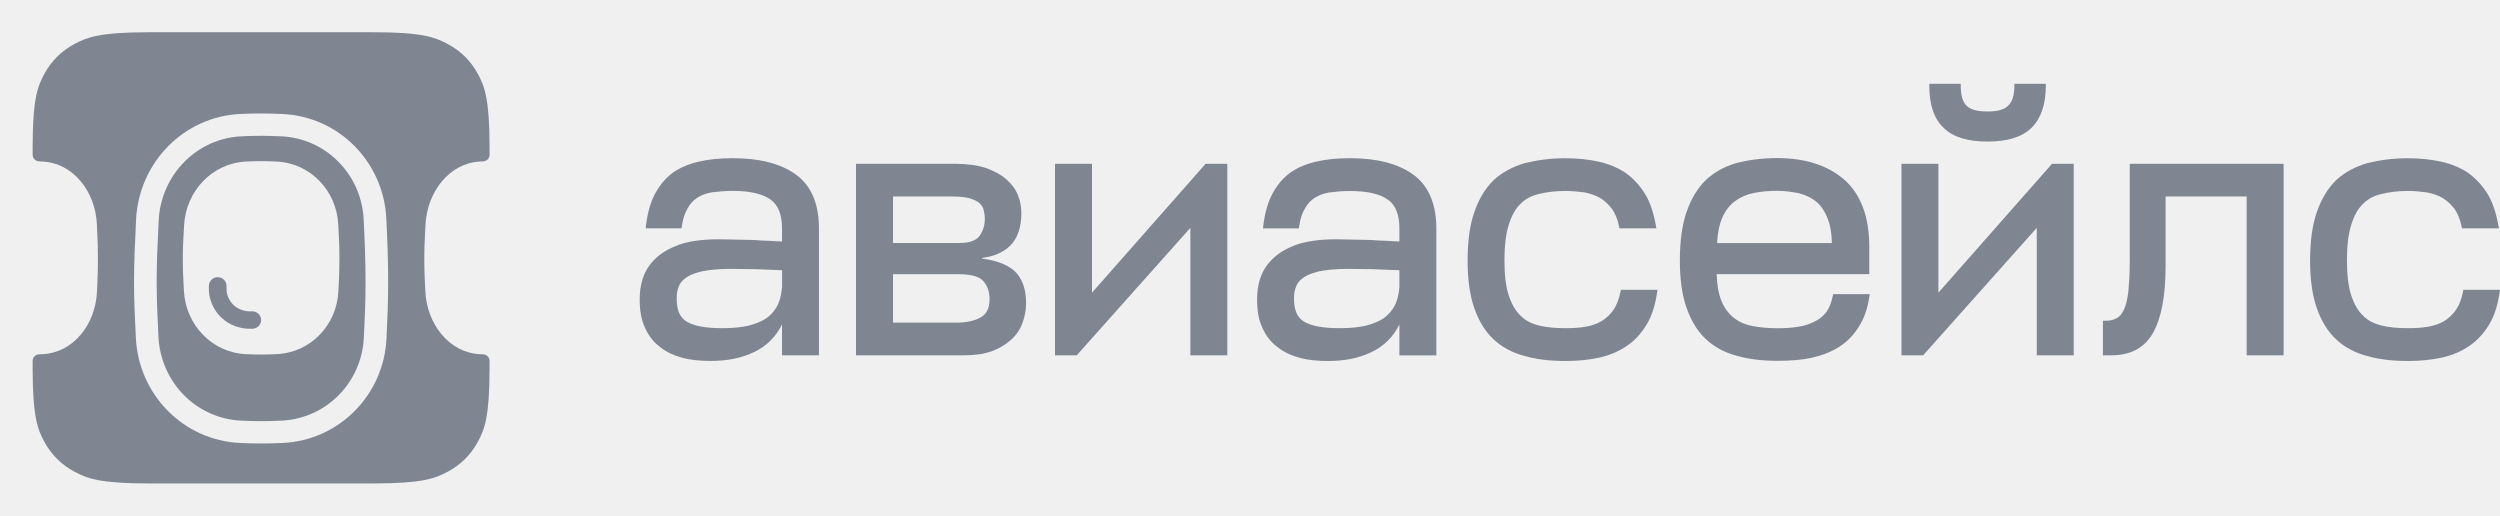
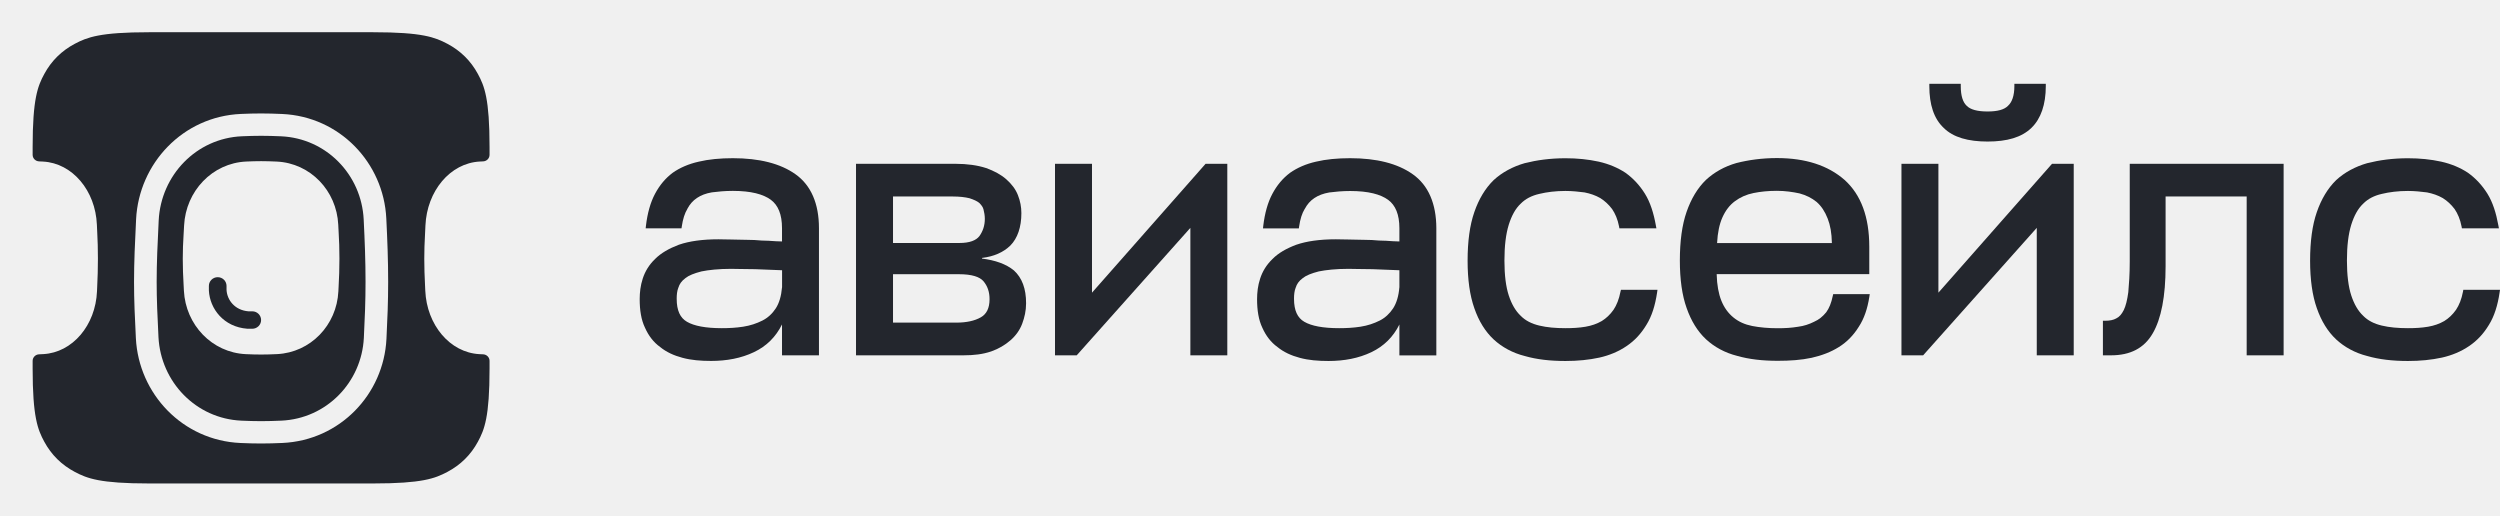
<svg xmlns="http://www.w3.org/2000/svg" width="223" height="46" viewBox="0 0 223 46" fill="none">
  <g clip-path="url(#clip0_13208_23411)">
-     <path d="M19.42 24.725C18.985 24.725 18.632 25.073 18.632 25.503V25.903L18.633 25.922C18.715 27.541 19.952 29.163 22.056 29.323L22.087 29.325H22.502C22.937 29.325 23.29 28.977 23.29 28.547C23.29 28.117 22.937 27.769 22.502 27.769H22.149C20.939 27.664 20.261 26.766 20.207 25.862V25.503C20.207 25.073 19.855 24.725 19.42 24.725Z" fill="#7F8692" />
-     <path fill-rule="evenodd" clip-rule="evenodd" d="M21.58 12.155C17.508 12.332 14.361 15.632 14.156 19.652C14.054 21.668 13.974 23.471 13.974 25.147C13.974 26.71 14.043 28.275 14.136 30.073C14.342 34.073 17.484 37.344 21.535 37.523C22.149 37.55 22.744 37.567 23.29 37.567C23.853 37.567 24.468 37.549 25.102 37.521C29.127 37.338 32.257 34.106 32.456 30.132C32.542 28.401 32.606 26.855 32.606 25.147C32.606 23.238 32.535 21.478 32.441 19.576C32.245 15.589 29.112 12.339 25.075 12.158C24.45 12.13 23.845 12.113 23.29 12.113C22.757 12.113 22.178 12.129 21.58 12.155ZM16.421 20.113C16.575 17.049 18.931 14.547 21.965 14.409C22.428 14.388 22.878 14.375 23.29 14.375C23.723 14.375 24.196 14.389 24.684 14.412C27.687 14.553 30.027 17.009 30.172 20.041C30.186 20.33 30.199 20.577 30.211 20.8C30.251 21.557 30.277 22.053 30.277 23.081C30.277 24.096 30.248 24.673 30.205 25.541C30.198 25.68 30.191 25.828 30.183 25.985C30.038 29.006 27.7 31.444 24.709 31.587C24.212 31.611 23.73 31.625 23.29 31.625C22.866 31.625 22.402 31.612 21.924 31.59C18.909 31.449 16.558 28.975 16.404 25.93C16.395 25.731 16.385 25.549 16.376 25.378L16.376 25.377C16.332 24.539 16.303 23.979 16.303 23.081C16.303 22.218 16.33 21.745 16.371 21.025C16.386 20.764 16.402 20.47 16.421 20.113Z" fill="#7F8692" />
-     <path fill-rule="evenodd" clip-rule="evenodd" d="M13.295 2.875H33.284C37.672 2.875 38.805 3.325 39.901 3.903C41.084 4.528 41.995 5.427 42.627 6.596C43.213 7.678 43.668 8.797 43.668 13.13V13.812C43.668 14.126 43.414 14.381 43.096 14.395C42.999 14.399 42.9 14.403 42.8 14.409C40.145 14.547 38.084 17.049 37.949 20.113C37.933 20.468 37.919 20.76 37.906 21.021L37.906 21.024L37.906 21.025C37.87 21.745 37.846 22.218 37.846 23.081C37.846 23.979 37.872 24.539 37.91 25.377C37.918 25.548 37.926 25.73 37.935 25.93C38.069 28.975 40.126 31.449 42.765 31.59C42.876 31.595 42.987 31.601 43.096 31.605C43.414 31.619 43.668 31.874 43.668 32.188V32.87C43.668 37.203 43.213 38.322 42.627 39.404C41.995 40.573 41.084 41.472 39.901 42.097C38.805 42.675 37.672 43.125 33.284 43.125H13.295C8.908 43.125 7.774 42.675 6.679 42.097C5.496 41.472 4.585 40.573 3.952 39.404C3.366 38.322 2.911 37.203 2.911 32.87V32.188C2.911 31.874 3.166 31.619 3.483 31.605C3.608 31.6 3.735 31.594 3.862 31.587C6.479 31.444 8.525 29.006 8.652 25.985C8.659 25.83 8.665 25.685 8.671 25.548L8.671 25.541C8.709 24.673 8.734 24.096 8.734 23.081C8.734 22.053 8.711 21.557 8.676 20.8C8.666 20.576 8.654 20.33 8.642 20.041C8.515 17.009 6.467 14.553 3.84 14.412C3.72 14.405 3.601 14.4 3.483 14.395C3.166 14.381 2.911 14.126 2.911 13.812V13.13C2.911 8.797 3.366 7.678 3.952 6.596C4.585 5.427 5.496 4.528 6.679 3.903C7.774 3.325 8.908 2.875 13.295 2.875ZM21.491 10.163C16.308 10.389 12.393 14.578 12.14 19.552C12.038 21.568 11.956 23.416 11.956 25.147C11.956 26.765 12.027 28.373 12.12 30.174C12.376 35.136 16.291 39.286 21.445 39.515C22.079 39.543 22.706 39.56 23.29 39.56C23.892 39.56 24.539 39.541 25.194 39.512C30.311 39.28 34.225 35.178 34.472 30.23C34.559 28.49 34.624 26.905 34.624 25.147C34.624 23.189 34.552 21.391 34.458 19.479C34.214 14.523 30.301 10.397 25.166 10.167C24.521 10.138 23.884 10.12 23.29 10.12C22.72 10.12 22.11 10.136 21.491 10.163Z" fill="#7F8692" />
-     <path d="M181.209 11.402C180.333 12.257 179.02 12.626 177.293 12.626C175.571 12.626 174.223 12.257 173.372 11.402C172.496 10.579 172.096 9.314 172.096 7.683V7.475H174.9V7.683C174.9 8.558 175.095 9.121 175.422 9.428L175.433 9.439C175.766 9.777 176.381 9.944 177.288 9.944C178.195 9.944 178.78 9.777 179.113 9.439L179.123 9.428C179.461 9.121 179.682 8.553 179.682 7.683V7.475H182.485V7.683C182.485 9.319 182.05 10.585 181.209 11.402Z" fill="#7F8692" />
-     <path fill-rule="evenodd" clip-rule="evenodd" d="M162.897 27.856C163.168 27.486 163.352 27.023 163.481 26.408L163.522 26.236H166.781L166.745 26.476C166.582 27.528 166.279 28.429 165.797 29.158C165.326 29.913 164.746 30.507 164.029 30.955C163.316 31.403 162.507 31.71 161.605 31.914C160.667 32.117 159.667 32.184 158.576 32.184C157.217 32.184 156.019 32.049 154.947 31.742C153.871 31.471 152.923 30.955 152.175 30.262C151.426 29.564 150.852 28.632 150.447 27.476C150.042 26.346 149.843 24.924 149.843 23.241C149.843 21.522 150.037 20.064 150.442 18.903C150.842 17.746 151.416 16.783 152.164 16.053L152.169 16.048C152.912 15.361 153.83 14.845 154.906 14.538H154.911C155.977 14.267 157.177 14.1 158.504 14.1C161.031 14.1 163.05 14.746 164.541 16.053C166.008 17.377 166.74 19.371 166.74 22.012V24.455H153.128C153.148 25.413 153.302 26.21 153.538 26.804C153.789 27.439 154.163 27.945 154.624 28.32C155.086 28.7 155.644 28.95 156.306 29.08C156.982 29.21 157.725 29.278 158.565 29.278C159.216 29.278 159.796 29.247 160.37 29.148H160.38C160.908 29.08 161.379 28.924 161.82 28.7L161.825 28.695H161.83C162.25 28.512 162.584 28.236 162.897 27.856ZM154.752 17.949C154.291 18.293 153.917 18.767 153.635 19.403C153.373 19.991 153.215 20.731 153.164 21.679H163.404C163.389 20.793 163.261 20.085 163.029 19.496C162.778 18.856 162.466 18.387 162.041 18.012C161.61 17.663 161.113 17.413 160.518 17.252C159.909 17.121 159.232 17.022 158.499 17.022C157.725 17.022 157.049 17.09 156.408 17.22C155.783 17.345 155.219 17.6 154.752 17.949Z" fill="#7F8692" />
-     <path d="M189.845 26.059C189.906 25.366 189.973 24.476 189.973 23.351V14.611H203.699V31.695H200.403V17.527H193.171V23.752C193.171 26.434 192.776 28.445 192.028 29.726C191.26 31.07 190.004 31.695 188.307 31.695H187.58V28.611H187.785C188.195 28.611 188.517 28.544 188.769 28.403L188.779 28.398L188.784 28.392C189.02 28.288 189.255 28.033 189.44 27.658C189.619 27.288 189.747 26.783 189.845 26.059Z" fill="#7F8692" />
-     <path d="M144.548 26.012C144.42 26.689 144.2 27.226 143.928 27.632C143.615 28.075 143.277 28.387 142.877 28.637C142.442 28.887 141.975 29.049 141.437 29.143C140.863 29.242 140.284 29.273 139.633 29.273C138.757 29.273 137.988 29.205 137.316 29.044C136.625 28.882 136.071 28.601 135.646 28.169L135.641 28.163C135.179 27.726 134.836 27.127 134.58 26.351C134.328 25.58 134.195 24.538 134.195 23.252C134.195 21.934 134.323 20.887 134.58 20.049C134.836 19.236 135.179 18.606 135.641 18.173L135.646 18.168C136.071 17.736 136.625 17.449 137.316 17.293C137.988 17.132 138.761 17.033 139.633 17.033C140.238 17.033 140.817 17.095 141.34 17.163C141.842 17.262 142.308 17.418 142.744 17.668C143.144 17.918 143.487 18.236 143.8 18.647C144.077 19.054 144.297 19.559 144.42 20.2L144.45 20.366H147.751L147.705 20.121C147.506 19.007 147.203 18.043 146.726 17.277C146.255 16.522 145.676 15.902 144.999 15.418L144.994 15.413C144.317 14.965 143.503 14.621 142.601 14.418C141.667 14.215 140.699 14.116 139.638 14.116C138.275 14.116 137.08 14.283 136.014 14.553H136.009C134.933 14.861 133.985 15.376 133.236 16.064L133.232 16.069C132.483 16.798 131.909 17.762 131.51 18.918C131.104 20.08 130.91 21.538 130.91 23.257C130.91 24.939 131.109 26.361 131.51 27.491C131.909 28.648 132.488 29.58 133.236 30.278C133.985 30.971 134.933 31.486 136.009 31.757C137.08 32.065 138.28 32.2 139.638 32.2C140.735 32.2 141.734 32.101 142.667 31.898C143.574 31.695 144.384 31.351 145.096 30.867C145.814 30.382 146.388 29.762 146.864 28.971C147.341 28.205 147.644 27.241 147.813 26.09L147.848 25.851H144.589L144.548 26.012Z" fill="#7F8692" />
-     <path d="M219.699 26.012L219.73 25.84V25.851H223L222.964 26.09C222.795 27.241 222.493 28.205 222.016 28.971C221.539 29.762 220.965 30.382 220.248 30.867C219.535 31.351 218.726 31.695 217.819 31.898C216.886 32.101 215.886 32.2 214.789 32.2C213.431 32.2 212.232 32.065 211.161 31.757C210.085 31.486 209.136 30.971 208.388 30.278C207.64 29.58 207.066 28.648 206.661 27.491C206.261 26.361 206.061 24.939 206.061 23.257C206.061 21.538 206.256 20.08 206.661 18.918C207.06 17.762 207.635 16.798 208.383 16.069L208.388 16.064C209.136 15.376 210.085 14.861 211.161 14.553H211.166C212.232 14.283 213.426 14.116 214.789 14.116C215.85 14.116 216.819 14.215 217.752 14.418C218.659 14.621 219.469 14.965 220.145 15.413L220.15 15.418C220.827 15.902 221.406 16.522 221.877 17.277C222.354 18.043 222.656 19.007 222.857 20.121L222.903 20.366H219.602L219.571 20.2C219.448 19.559 219.228 19.054 218.951 18.647C218.638 18.236 218.295 17.918 217.895 17.668C217.459 17.418 216.993 17.262 216.491 17.163C215.968 17.095 215.389 17.033 214.784 17.033C213.913 17.033 213.139 17.132 212.468 17.293C211.775 17.449 211.222 17.736 210.797 18.168L210.791 18.173C210.33 18.606 209.987 19.236 209.731 20.049C209.474 20.887 209.346 21.934 209.346 23.252C209.346 24.538 209.48 25.58 209.731 26.351C209.987 27.127 210.33 27.726 210.791 28.163L210.797 28.169C211.222 28.601 211.775 28.882 212.468 29.044C213.139 29.205 213.908 29.273 214.784 29.273C215.435 29.273 216.014 29.242 216.588 29.143C217.126 29.049 217.593 28.887 218.029 28.637C218.428 28.387 218.766 28.075 219.079 27.632C219.351 27.226 219.571 26.689 219.699 26.012Z" fill="#7F8692" />
-     <path fill-rule="evenodd" clip-rule="evenodd" d="M126.025 15.548C124.667 14.579 122.781 14.111 120.429 14.111C119.301 14.111 118.271 14.21 117.399 14.418C116.492 14.621 115.713 14.965 115.067 15.418L115.062 15.423C114.411 15.913 113.899 16.533 113.494 17.293C113.084 18.059 112.818 19.017 112.684 20.137L112.659 20.371H115.857L115.883 20.194C115.98 19.543 116.134 19.038 116.38 18.637L116.39 18.627C116.605 18.22 116.876 17.913 117.24 17.668C117.604 17.423 118.035 17.262 118.568 17.168C119.086 17.1 119.731 17.038 120.439 17.038C122.064 17.038 123.155 17.335 123.827 17.83C124.478 18.309 124.826 19.132 124.826 20.361V21.538C124.445 21.533 124.096 21.508 123.764 21.485L123.637 21.476H123.617C123.201 21.476 122.781 21.444 122.355 21.408H122.335C122.115 21.408 121.9 21.403 121.669 21.392H121.649C121.413 21.382 121.161 21.377 120.895 21.377C120.649 21.377 120.398 21.371 120.126 21.361H120.08C119.793 21.351 119.486 21.345 119.158 21.345C117.732 21.345 116.559 21.512 115.647 21.825H115.642C114.74 22.163 114.022 22.575 113.504 23.106C112.956 23.632 112.607 24.226 112.403 24.856C112.198 25.481 112.131 26.106 112.131 26.689C112.131 27.669 112.264 28.538 112.607 29.247C112.915 29.939 113.361 30.533 113.95 30.955C114.504 31.408 115.186 31.721 115.959 31.924C116.739 32.132 117.579 32.2 118.502 32.2C119.901 32.2 121.182 31.96 122.33 31.413C123.442 30.882 124.277 30.054 124.826 28.945V31.7H128.121V20.351C128.116 18.168 127.409 16.527 126.025 15.548ZM124.821 25.642C124.76 26.419 124.564 27.044 124.268 27.502C123.955 27.976 123.555 28.351 123.068 28.596C122.56 28.851 121.992 29.044 121.356 29.142C120.711 29.241 120.1 29.273 119.449 29.273C118.015 29.273 116.98 29.075 116.339 28.7C115.739 28.351 115.426 27.705 115.426 26.648C115.426 26.294 115.457 25.955 115.575 25.658L115.585 25.637C115.667 25.351 115.867 25.054 116.201 24.814L116.21 24.804C116.503 24.569 116.984 24.377 117.635 24.21C118.276 24.08 119.178 23.981 120.28 23.981C120.592 23.981 120.916 23.986 121.259 23.997H121.305C121.664 24.007 122.043 24.012 122.438 24.012C123.171 24.043 123.98 24.075 124.826 24.106V25.642H124.821Z" fill="#7F8692" />
-     <path fill-rule="evenodd" clip-rule="evenodd" d="M87.596 23.064C88.78 23.215 89.744 23.549 90.446 24.127C91.158 24.778 91.532 25.741 91.527 27.054C91.527 27.721 91.389 28.309 91.184 28.861C90.974 29.429 90.625 29.924 90.143 30.346C89.667 30.762 89.088 31.111 88.406 31.351H88.401C87.683 31.596 86.873 31.695 85.941 31.695H76.356V14.611H85.223C86.289 14.611 87.202 14.746 87.945 14.986H87.955C88.693 15.257 89.278 15.569 89.759 15.991C90.236 16.413 90.589 16.871 90.799 17.408C91.004 17.929 91.107 18.455 91.107 19.017C91.107 20.252 90.769 21.246 90.128 21.897L90.123 21.903C89.498 22.507 88.657 22.882 87.596 23.007V23.064ZM84.998 17.527H79.657V21.674H85.592C86.484 21.674 87.063 21.45 87.365 21.059C87.668 20.627 87.847 20.137 87.847 19.517C87.847 19.21 87.791 18.934 87.725 18.668C87.673 18.465 87.545 18.298 87.356 18.106C87.16 17.939 86.873 17.814 86.484 17.684C86.11 17.59 85.602 17.527 84.998 17.527ZM85.29 28.778C86.222 28.778 86.94 28.616 87.489 28.304C87.996 28.017 88.268 27.497 88.268 26.684C88.268 26.028 88.083 25.512 87.725 25.085C87.391 24.695 86.689 24.46 85.551 24.46H79.657V28.778H85.29Z" fill="#7F8692" />
-     <path d="M97.406 26.106V14.611H94.106V31.695H96.043L106.181 20.325V31.695H109.476V14.611H107.538L97.406 26.106Z" fill="#7F8692" />
-     <path fill-rule="evenodd" clip-rule="evenodd" d="M65.368 14.111C67.72 14.111 69.607 14.579 70.965 15.548C72.343 16.527 73.051 18.168 73.051 20.351V31.695H69.755V28.939C69.207 30.049 68.377 30.877 67.259 31.408C66.111 31.955 64.83 32.195 63.431 32.195C62.508 32.195 61.667 32.127 60.889 31.919C60.114 31.716 59.433 31.403 58.88 30.95C58.29 30.528 57.844 29.934 57.537 29.241C57.193 28.533 57.06 27.663 57.06 26.684C57.06 26.101 57.127 25.476 57.332 24.851C57.537 24.221 57.885 23.627 58.434 23.101C58.956 22.575 59.674 22.163 60.566 21.825H60.571C61.483 21.512 62.657 21.345 64.081 21.345C64.41 21.345 64.717 21.351 65.004 21.361H65.05C65.322 21.371 65.573 21.377 65.819 21.377C66.085 21.377 66.337 21.382 66.573 21.392H66.593C66.824 21.403 67.039 21.408 67.259 21.408H67.28C67.71 21.444 68.131 21.476 68.546 21.476H68.566L68.693 21.485C69.025 21.508 69.374 21.533 69.755 21.538V20.351C69.755 19.121 69.407 18.298 68.756 17.819C68.084 17.324 66.993 17.027 65.368 17.027C64.661 17.027 64.015 17.09 63.497 17.158C62.959 17.251 62.534 17.413 62.17 17.658C61.806 17.902 61.535 18.21 61.319 18.616L61.314 18.621V18.632C61.073 19.033 60.914 19.538 60.817 20.189L60.791 20.366H57.593L57.619 20.132C57.752 19.012 58.019 18.053 58.428 17.288C58.834 16.527 59.346 15.908 59.997 15.418L60.002 15.413C60.648 14.96 61.427 14.621 62.339 14.418C63.21 14.21 64.24 14.111 65.368 14.111ZM69.202 27.502C69.499 27.044 69.688 26.419 69.755 25.642H69.761V24.106C68.915 24.075 68.1 24.043 67.372 24.012C66.977 24.012 66.598 24.007 66.239 23.997H66.193C65.85 23.986 65.527 23.981 65.214 23.981C64.112 23.981 63.21 24.08 62.57 24.21C61.919 24.377 61.437 24.569 61.145 24.804L61.135 24.814C60.802 25.054 60.602 25.351 60.52 25.637L60.509 25.658C60.392 25.955 60.361 26.294 60.361 26.648C60.361 27.705 60.673 28.351 61.273 28.7C61.914 29.075 62.949 29.273 64.384 29.273C65.035 29.273 65.645 29.241 66.29 29.142C66.926 29.044 67.495 28.851 68.002 28.596C68.49 28.351 68.894 27.976 69.202 27.502Z" fill="#7F8692" />
-     <path d="M172.906 26.106V14.611H169.61V31.695H171.543L181.68 20.325V31.695H184.976V14.611H183.039L172.906 26.106Z" fill="#7F8692" />
+     <path d="M19.42 24.725C18.985 24.725 18.632 25.073 18.632 25.503V25.903L18.633 25.922C18.715 27.541 19.952 29.163 22.056 29.323L22.087 29.325H22.502C22.937 29.325 23.29 28.977 23.29 28.547C23.29 28.117 22.937 27.769 22.502 27.769H22.149C20.939 27.664 20.261 26.766 20.207 25.862V25.503C20.207 25.073 19.855 24.725 19.42 24.725Z" fill="#23262D" />
+     <path fill-rule="evenodd" clip-rule="evenodd" d="M21.58 12.155C17.508 12.332 14.361 15.632 14.156 19.652C14.054 21.668 13.974 23.471 13.974 25.147C13.974 26.71 14.043 28.275 14.136 30.073C14.342 34.073 17.484 37.344 21.535 37.523C22.149 37.55 22.744 37.567 23.29 37.567C23.853 37.567 24.468 37.549 25.102 37.521C29.127 37.338 32.257 34.106 32.456 30.132C32.542 28.401 32.606 26.855 32.606 25.147C32.606 23.238 32.535 21.478 32.441 19.576C32.245 15.589 29.112 12.339 25.075 12.158C24.45 12.13 23.845 12.113 23.29 12.113C22.757 12.113 22.178 12.129 21.58 12.155ZM16.421 20.113C16.575 17.049 18.931 14.547 21.965 14.409C22.428 14.388 22.878 14.375 23.29 14.375C23.723 14.375 24.196 14.389 24.684 14.412C27.687 14.553 30.027 17.009 30.172 20.041C30.186 20.33 30.199 20.577 30.211 20.8C30.251 21.557 30.277 22.053 30.277 23.081C30.277 24.096 30.248 24.673 30.205 25.541C30.198 25.68 30.191 25.828 30.183 25.985C30.038 29.006 27.7 31.444 24.709 31.587C24.212 31.611 23.73 31.625 23.29 31.625C22.866 31.625 22.402 31.612 21.924 31.59C18.909 31.449 16.558 28.975 16.404 25.93C16.395 25.731 16.385 25.549 16.376 25.378L16.376 25.377C16.332 24.539 16.303 23.979 16.303 23.081C16.303 22.218 16.33 21.745 16.371 21.025C16.386 20.764 16.402 20.47 16.421 20.113Z" fill="#23262D" />
+     <path fill-rule="evenodd" clip-rule="evenodd" d="M13.295 2.875H33.284C37.672 2.875 38.805 3.325 39.901 3.903C41.084 4.528 41.995 5.427 42.627 6.596C43.213 7.678 43.668 8.797 43.668 13.13V13.812C43.668 14.126 43.414 14.381 43.096 14.395C42.999 14.399 42.9 14.403 42.8 14.409C40.145 14.547 38.084 17.049 37.949 20.113C37.933 20.468 37.919 20.76 37.906 21.021L37.906 21.024L37.906 21.025C37.87 21.745 37.846 22.218 37.846 23.081C37.846 23.979 37.872 24.539 37.91 25.377C37.918 25.548 37.926 25.73 37.935 25.93C38.069 28.975 40.126 31.449 42.765 31.59C42.876 31.595 42.987 31.601 43.096 31.605C43.414 31.619 43.668 31.874 43.668 32.188V32.87C43.668 37.203 43.213 38.322 42.627 39.404C41.995 40.573 41.084 41.472 39.901 42.097C38.805 42.675 37.672 43.125 33.284 43.125H13.295C8.908 43.125 7.774 42.675 6.679 42.097C5.496 41.472 4.585 40.573 3.952 39.404C3.366 38.322 2.911 37.203 2.911 32.87V32.188C2.911 31.874 3.166 31.619 3.483 31.605C3.608 31.6 3.735 31.594 3.862 31.587C6.479 31.444 8.525 29.006 8.652 25.985C8.659 25.83 8.665 25.685 8.671 25.548L8.671 25.541C8.709 24.673 8.734 24.096 8.734 23.081C8.734 22.053 8.711 21.557 8.676 20.8C8.666 20.576 8.654 20.33 8.642 20.041C8.515 17.009 6.467 14.553 3.84 14.412C3.72 14.405 3.601 14.4 3.483 14.395C3.166 14.381 2.911 14.126 2.911 13.812V13.13C2.911 8.797 3.366 7.678 3.952 6.596C4.585 5.427 5.496 4.528 6.679 3.903C7.774 3.325 8.908 2.875 13.295 2.875ZM21.491 10.163C16.308 10.389 12.393 14.578 12.14 19.552C12.038 21.568 11.956 23.416 11.956 25.147C11.956 26.765 12.027 28.373 12.12 30.174C12.376 35.136 16.291 39.286 21.445 39.515C22.079 39.543 22.706 39.56 23.29 39.56C23.892 39.56 24.539 39.541 25.194 39.512C30.311 39.28 34.225 35.178 34.472 30.23C34.559 28.49 34.624 26.905 34.624 25.147C34.624 23.189 34.552 21.391 34.458 19.479C34.214 14.523 30.301 10.397 25.166 10.167C24.521 10.138 23.884 10.12 23.29 10.12C22.72 10.12 22.11 10.136 21.491 10.163Z" fill="#23262D" />
+     <path d="M181.209 11.402C180.333 12.257 179.02 12.626 177.293 12.626C175.571 12.626 174.223 12.257 173.372 11.402C172.496 10.579 172.096 9.314 172.096 7.683V7.475H174.9V7.683C174.9 8.558 175.095 9.121 175.422 9.428L175.433 9.439C175.766 9.777 176.381 9.944 177.288 9.944C178.195 9.944 178.78 9.777 179.113 9.439L179.123 9.428C179.461 9.121 179.682 8.553 179.682 7.683V7.475H182.485V7.683C182.485 9.319 182.05 10.585 181.209 11.402Z" fill="#23262D" />
+     <path fill-rule="evenodd" clip-rule="evenodd" d="M162.897 27.856C163.168 27.486 163.352 27.023 163.481 26.408L163.522 26.236H166.781L166.745 26.476C166.582 27.528 166.279 28.429 165.797 29.158C165.326 29.913 164.746 30.507 164.029 30.955C163.316 31.403 162.507 31.71 161.605 31.914C160.667 32.117 159.667 32.184 158.576 32.184C157.217 32.184 156.019 32.049 154.947 31.742C153.871 31.471 152.923 30.955 152.175 30.262C151.426 29.564 150.852 28.632 150.447 27.476C150.042 26.346 149.843 24.924 149.843 23.241C149.843 21.522 150.037 20.064 150.442 18.903C150.842 17.746 151.416 16.783 152.164 16.053L152.169 16.048C152.912 15.361 153.83 14.845 154.906 14.538H154.911C155.977 14.267 157.177 14.1 158.504 14.1C161.031 14.1 163.05 14.746 164.541 16.053C166.008 17.377 166.74 19.371 166.74 22.012V24.455H153.128C153.148 25.413 153.302 26.21 153.538 26.804C153.789 27.439 154.163 27.945 154.624 28.32C155.086 28.7 155.644 28.95 156.306 29.08C156.982 29.21 157.725 29.278 158.565 29.278C159.216 29.278 159.796 29.247 160.37 29.148H160.38C160.908 29.08 161.379 28.924 161.82 28.7L161.825 28.695H161.83C162.25 28.512 162.584 28.236 162.897 27.856ZM154.752 17.949C154.291 18.293 153.917 18.767 153.635 19.403C153.373 19.991 153.215 20.731 153.164 21.679H163.404C163.389 20.793 163.261 20.085 163.029 19.496C162.778 18.856 162.466 18.387 162.041 18.012C161.61 17.663 161.113 17.413 160.518 17.252C159.909 17.121 159.232 17.022 158.499 17.022C157.725 17.022 157.049 17.09 156.408 17.22C155.783 17.345 155.219 17.6 154.752 17.949Z" fill="#23262D" />
+     <path d="M189.845 26.059C189.906 25.366 189.973 24.476 189.973 23.351V14.611H203.699V31.695H200.403V17.527H193.171V23.752C193.171 26.434 192.776 28.445 192.028 29.726C191.26 31.07 190.004 31.695 188.307 31.695H187.58V28.611H187.785C188.195 28.611 188.517 28.544 188.769 28.403L188.779 28.398L188.784 28.392C189.02 28.288 189.255 28.033 189.44 27.658C189.619 27.288 189.747 26.783 189.845 26.059Z" fill="#23262D" />
+     <path d="M144.548 26.012C144.42 26.689 144.2 27.226 143.928 27.632C143.615 28.075 143.277 28.387 142.877 28.637C142.442 28.887 141.975 29.049 141.437 29.143C140.863 29.242 140.284 29.273 139.633 29.273C138.757 29.273 137.988 29.205 137.316 29.044C136.625 28.882 136.071 28.601 135.646 28.169L135.641 28.163C135.179 27.726 134.836 27.127 134.58 26.351C134.328 25.58 134.195 24.538 134.195 23.252C134.195 21.934 134.323 20.887 134.58 20.049C134.836 19.236 135.179 18.606 135.641 18.173L135.646 18.168C136.071 17.736 136.625 17.449 137.316 17.293C137.988 17.132 138.761 17.033 139.633 17.033C140.238 17.033 140.817 17.095 141.34 17.163C141.842 17.262 142.308 17.418 142.744 17.668C143.144 17.918 143.487 18.236 143.8 18.647C144.077 19.054 144.297 19.559 144.42 20.2L144.45 20.366H147.751L147.705 20.121C147.506 19.007 147.203 18.043 146.726 17.277C146.255 16.522 145.676 15.902 144.999 15.418L144.994 15.413C144.317 14.965 143.503 14.621 142.601 14.418C141.667 14.215 140.699 14.116 139.638 14.116C138.275 14.116 137.08 14.283 136.014 14.553H136.009C134.933 14.861 133.985 15.376 133.236 16.064L133.232 16.069C132.483 16.798 131.909 17.762 131.51 18.918C131.104 20.08 130.91 21.538 130.91 23.257C130.91 24.939 131.109 26.361 131.51 27.491C131.909 28.648 132.488 29.58 133.236 30.278C133.985 30.971 134.933 31.486 136.009 31.757C137.08 32.065 138.28 32.2 139.638 32.2C140.735 32.2 141.734 32.101 142.667 31.898C143.574 31.695 144.384 31.351 145.096 30.867C145.814 30.382 146.388 29.762 146.864 28.971C147.341 28.205 147.644 27.241 147.813 26.09L147.848 25.851H144.589L144.548 26.012Z" fill="#23262D" />
+     <path d="M219.699 26.012L219.73 25.84V25.851H223L222.964 26.09C222.795 27.241 222.493 28.205 222.016 28.971C221.539 29.762 220.965 30.382 220.248 30.867C219.535 31.351 218.726 31.695 217.819 31.898C216.886 32.101 215.886 32.2 214.789 32.2C213.431 32.2 212.232 32.065 211.161 31.757C210.085 31.486 209.136 30.971 208.388 30.278C207.64 29.58 207.066 28.648 206.661 27.491C206.261 26.361 206.061 24.939 206.061 23.257C206.061 21.538 206.256 20.08 206.661 18.918C207.06 17.762 207.635 16.798 208.383 16.069L208.388 16.064C209.136 15.376 210.085 14.861 211.161 14.553H211.166C212.232 14.283 213.426 14.116 214.789 14.116C215.85 14.116 216.819 14.215 217.752 14.418C218.659 14.621 219.469 14.965 220.145 15.413L220.15 15.418C220.827 15.902 221.406 16.522 221.877 17.277C222.354 18.043 222.656 19.007 222.857 20.121L222.903 20.366H219.602L219.571 20.2C219.448 19.559 219.228 19.054 218.951 18.647C218.638 18.236 218.295 17.918 217.895 17.668C217.459 17.418 216.993 17.262 216.491 17.163C215.968 17.095 215.389 17.033 214.784 17.033C213.913 17.033 213.139 17.132 212.468 17.293C211.775 17.449 211.222 17.736 210.797 18.168L210.791 18.173C210.33 18.606 209.987 19.236 209.731 20.049C209.474 20.887 209.346 21.934 209.346 23.252C209.346 24.538 209.48 25.58 209.731 26.351C209.987 27.127 210.33 27.726 210.791 28.163L210.797 28.169C211.222 28.601 211.775 28.882 212.468 29.044C213.139 29.205 213.908 29.273 214.784 29.273C215.435 29.273 216.014 29.242 216.588 29.143C217.126 29.049 217.593 28.887 218.029 28.637C218.428 28.387 218.766 28.075 219.079 27.632C219.351 27.226 219.571 26.689 219.699 26.012Z" fill="#23262D" />
+     <path fill-rule="evenodd" clip-rule="evenodd" d="M126.025 15.548C124.667 14.579 122.781 14.111 120.429 14.111C119.301 14.111 118.271 14.21 117.399 14.418C116.492 14.621 115.713 14.965 115.067 15.418L115.062 15.423C114.411 15.913 113.899 16.533 113.494 17.293C113.084 18.059 112.818 19.017 112.684 20.137L112.659 20.371H115.857L115.883 20.194C115.98 19.543 116.134 19.038 116.38 18.637L116.39 18.627C116.605 18.22 116.876 17.913 117.24 17.668C117.604 17.423 118.035 17.262 118.568 17.168C119.086 17.1 119.731 17.038 120.439 17.038C122.064 17.038 123.155 17.335 123.827 17.83C124.478 18.309 124.826 19.132 124.826 20.361V21.538C124.445 21.533 124.096 21.508 123.764 21.485L123.637 21.476H123.617C123.201 21.476 122.781 21.444 122.355 21.408H122.335C122.115 21.408 121.9 21.403 121.669 21.392H121.649C121.413 21.382 121.161 21.377 120.895 21.377C120.649 21.377 120.398 21.371 120.126 21.361H120.08C119.793 21.351 119.486 21.345 119.158 21.345C117.732 21.345 116.559 21.512 115.647 21.825H115.642C114.74 22.163 114.022 22.575 113.504 23.106C112.956 23.632 112.607 24.226 112.403 24.856C112.198 25.481 112.131 26.106 112.131 26.689C112.131 27.669 112.264 28.538 112.607 29.247C112.915 29.939 113.361 30.533 113.95 30.955C114.504 31.408 115.186 31.721 115.959 31.924C116.739 32.132 117.579 32.2 118.502 32.2C119.901 32.2 121.182 31.96 122.33 31.413C123.442 30.882 124.277 30.054 124.826 28.945V31.7H128.121V20.351C128.116 18.168 127.409 16.527 126.025 15.548ZM124.821 25.642C124.76 26.419 124.564 27.044 124.268 27.502C123.955 27.976 123.555 28.351 123.068 28.596C122.56 28.851 121.992 29.044 121.356 29.142C120.711 29.241 120.1 29.273 119.449 29.273C118.015 29.273 116.98 29.075 116.339 28.7C115.739 28.351 115.426 27.705 115.426 26.648C115.426 26.294 115.457 25.955 115.575 25.658L115.585 25.637C115.667 25.351 115.867 25.054 116.201 24.814L116.21 24.804C116.503 24.569 116.984 24.377 117.635 24.21C118.276 24.08 119.178 23.981 120.28 23.981C120.592 23.981 120.916 23.986 121.259 23.997H121.305C121.664 24.007 122.043 24.012 122.438 24.012C123.171 24.043 123.98 24.075 124.826 24.106V25.642H124.821Z" fill="#23262D" />
+     <path fill-rule="evenodd" clip-rule="evenodd" d="M87.596 23.064C88.78 23.215 89.744 23.549 90.446 24.127C91.158 24.778 91.532 25.741 91.527 27.054C91.527 27.721 91.389 28.309 91.184 28.861C90.974 29.429 90.625 29.924 90.143 30.346C89.667 30.762 89.088 31.111 88.406 31.351H88.401C87.683 31.596 86.873 31.695 85.941 31.695H76.356V14.611H85.223C86.289 14.611 87.202 14.746 87.945 14.986H87.955C88.693 15.257 89.278 15.569 89.759 15.991C90.236 16.413 90.589 16.871 90.799 17.408C91.004 17.929 91.107 18.455 91.107 19.017C91.107 20.252 90.769 21.246 90.128 21.897L90.123 21.903C89.498 22.507 88.657 22.882 87.596 23.007V23.064ZM84.998 17.527H79.657V21.674H85.592C86.484 21.674 87.063 21.45 87.365 21.059C87.668 20.627 87.847 20.137 87.847 19.517C87.847 19.21 87.791 18.934 87.725 18.668C87.673 18.465 87.545 18.298 87.356 18.106C87.16 17.939 86.873 17.814 86.484 17.684C86.11 17.59 85.602 17.527 84.998 17.527ZM85.29 28.778C86.222 28.778 86.94 28.616 87.489 28.304C87.996 28.017 88.268 27.497 88.268 26.684C88.268 26.028 88.083 25.512 87.725 25.085C87.391 24.695 86.689 24.46 85.551 24.46H79.657V28.778H85.29Z" fill="#23262D" />
+     <path d="M97.406 26.106V14.611H94.106V31.695H96.043L106.181 20.325V31.695H109.476V14.611H107.538L97.406 26.106Z" fill="#23262D" />
+     <path fill-rule="evenodd" clip-rule="evenodd" d="M65.368 14.111C67.72 14.111 69.607 14.579 70.965 15.548C72.343 16.527 73.051 18.168 73.051 20.351V31.695H69.755V28.939C69.207 30.049 68.377 30.877 67.259 31.408C66.111 31.955 64.83 32.195 63.431 32.195C62.508 32.195 61.667 32.127 60.889 31.919C60.114 31.716 59.433 31.403 58.88 30.95C58.29 30.528 57.844 29.934 57.537 29.241C57.193 28.533 57.06 27.663 57.06 26.684C57.06 26.101 57.127 25.476 57.332 24.851C57.537 24.221 57.885 23.627 58.434 23.101C58.956 22.575 59.674 22.163 60.566 21.825H60.571C61.483 21.512 62.657 21.345 64.081 21.345C64.41 21.345 64.717 21.351 65.004 21.361H65.05C65.322 21.371 65.573 21.377 65.819 21.377C66.085 21.377 66.337 21.382 66.573 21.392H66.593C66.824 21.403 67.039 21.408 67.259 21.408H67.28C67.71 21.444 68.131 21.476 68.546 21.476H68.566L68.693 21.485C69.025 21.508 69.374 21.533 69.755 21.538V20.351C69.755 19.121 69.407 18.298 68.756 17.819C68.084 17.324 66.993 17.027 65.368 17.027C64.661 17.027 64.015 17.09 63.497 17.158C62.959 17.251 62.534 17.413 62.17 17.658C61.806 17.902 61.535 18.21 61.319 18.616L61.314 18.621V18.632C61.073 19.033 60.914 19.538 60.817 20.189L60.791 20.366H57.593L57.619 20.132C57.752 19.012 58.019 18.053 58.428 17.288C58.834 16.527 59.346 15.908 59.997 15.418L60.002 15.413C60.648 14.96 61.427 14.621 62.339 14.418C63.21 14.21 64.24 14.111 65.368 14.111ZM69.202 27.502C69.499 27.044 69.688 26.419 69.755 25.642H69.761V24.106C68.915 24.075 68.1 24.043 67.372 24.012C66.977 24.012 66.598 24.007 66.239 23.997H66.193C65.85 23.986 65.527 23.981 65.214 23.981C64.112 23.981 63.21 24.08 62.57 24.21C61.919 24.377 61.437 24.569 61.145 24.804L61.135 24.814C60.802 25.054 60.602 25.351 60.52 25.637L60.509 25.658C60.392 25.955 60.361 26.294 60.361 26.648C60.361 27.705 60.673 28.351 61.273 28.7C61.914 29.075 62.949 29.273 64.384 29.273C65.035 29.273 65.645 29.241 66.29 29.142C66.926 29.044 67.495 28.851 68.002 28.596C68.49 28.351 68.894 27.976 69.202 27.502Z" fill="#23262D" />
+     <path d="M172.906 26.106V14.611H169.61V31.695H171.543L181.68 20.325V31.695H184.976V14.611H183.039L172.906 26.106Z" fill="#23262D" />
  </g>
  <defs>
    <clipPath id="clip0_13208_23411">
      <rect width="223" height="46" fill="white" />
    </clipPath>
  </defs>
</svg>
